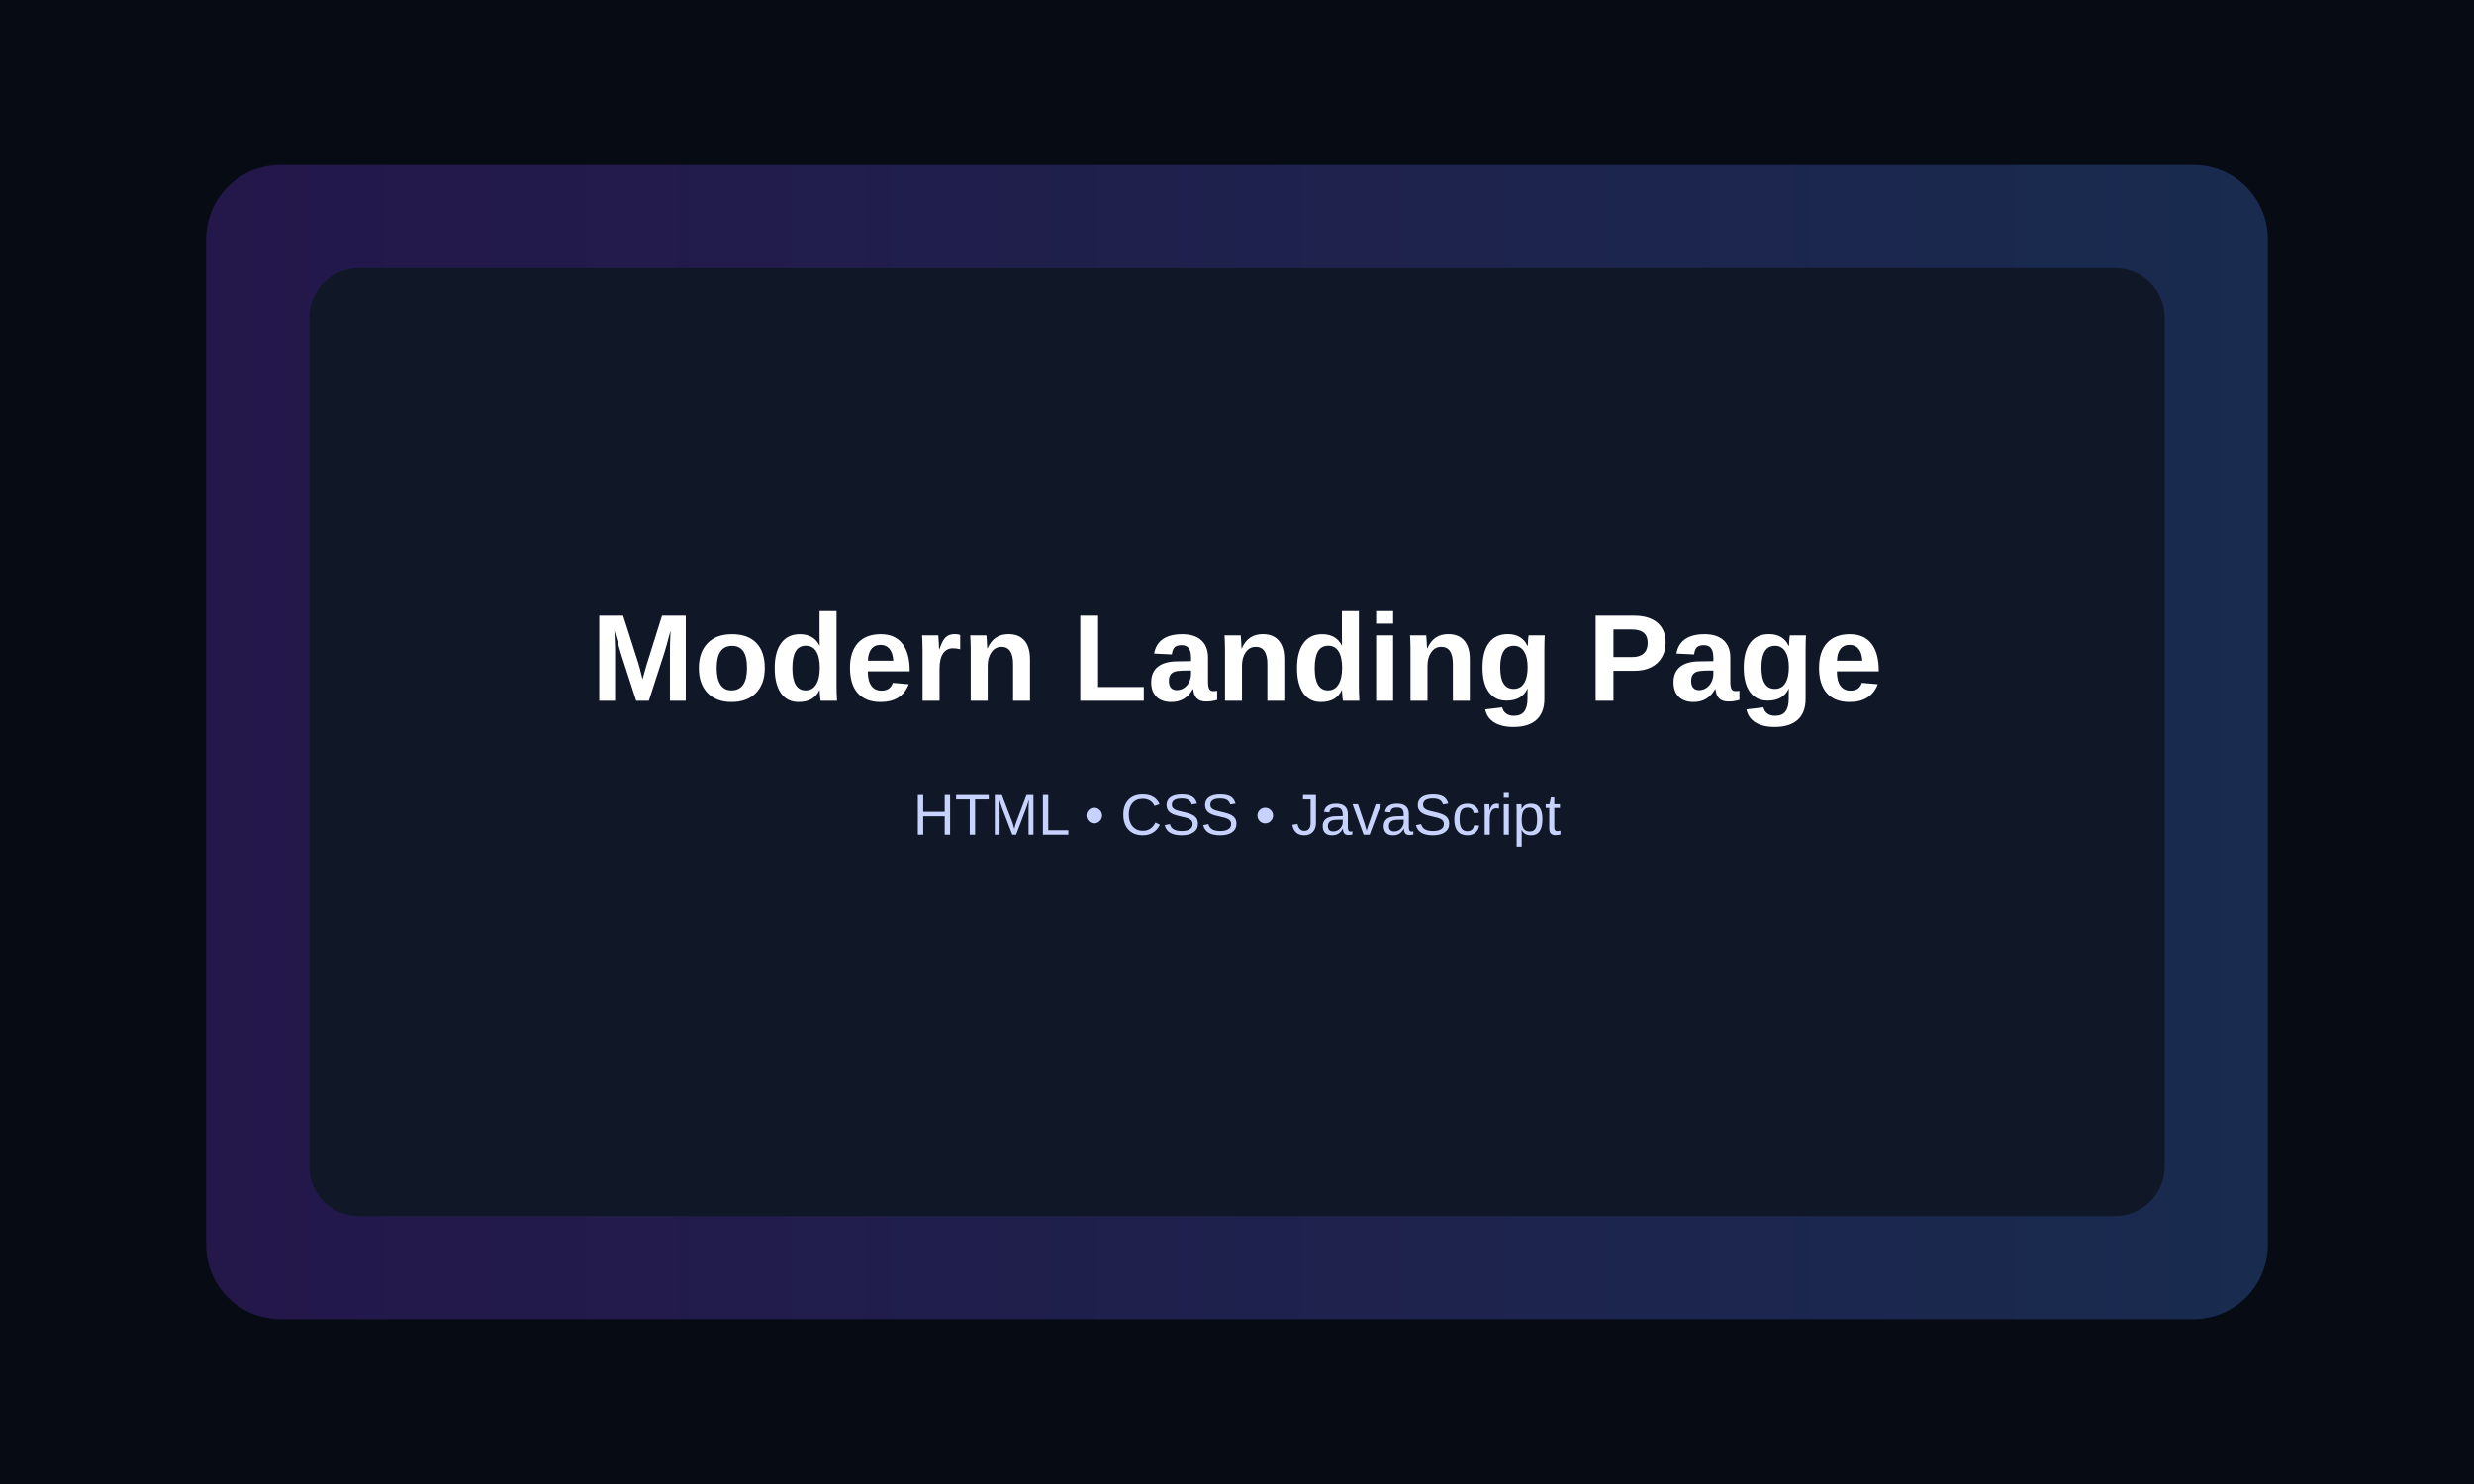
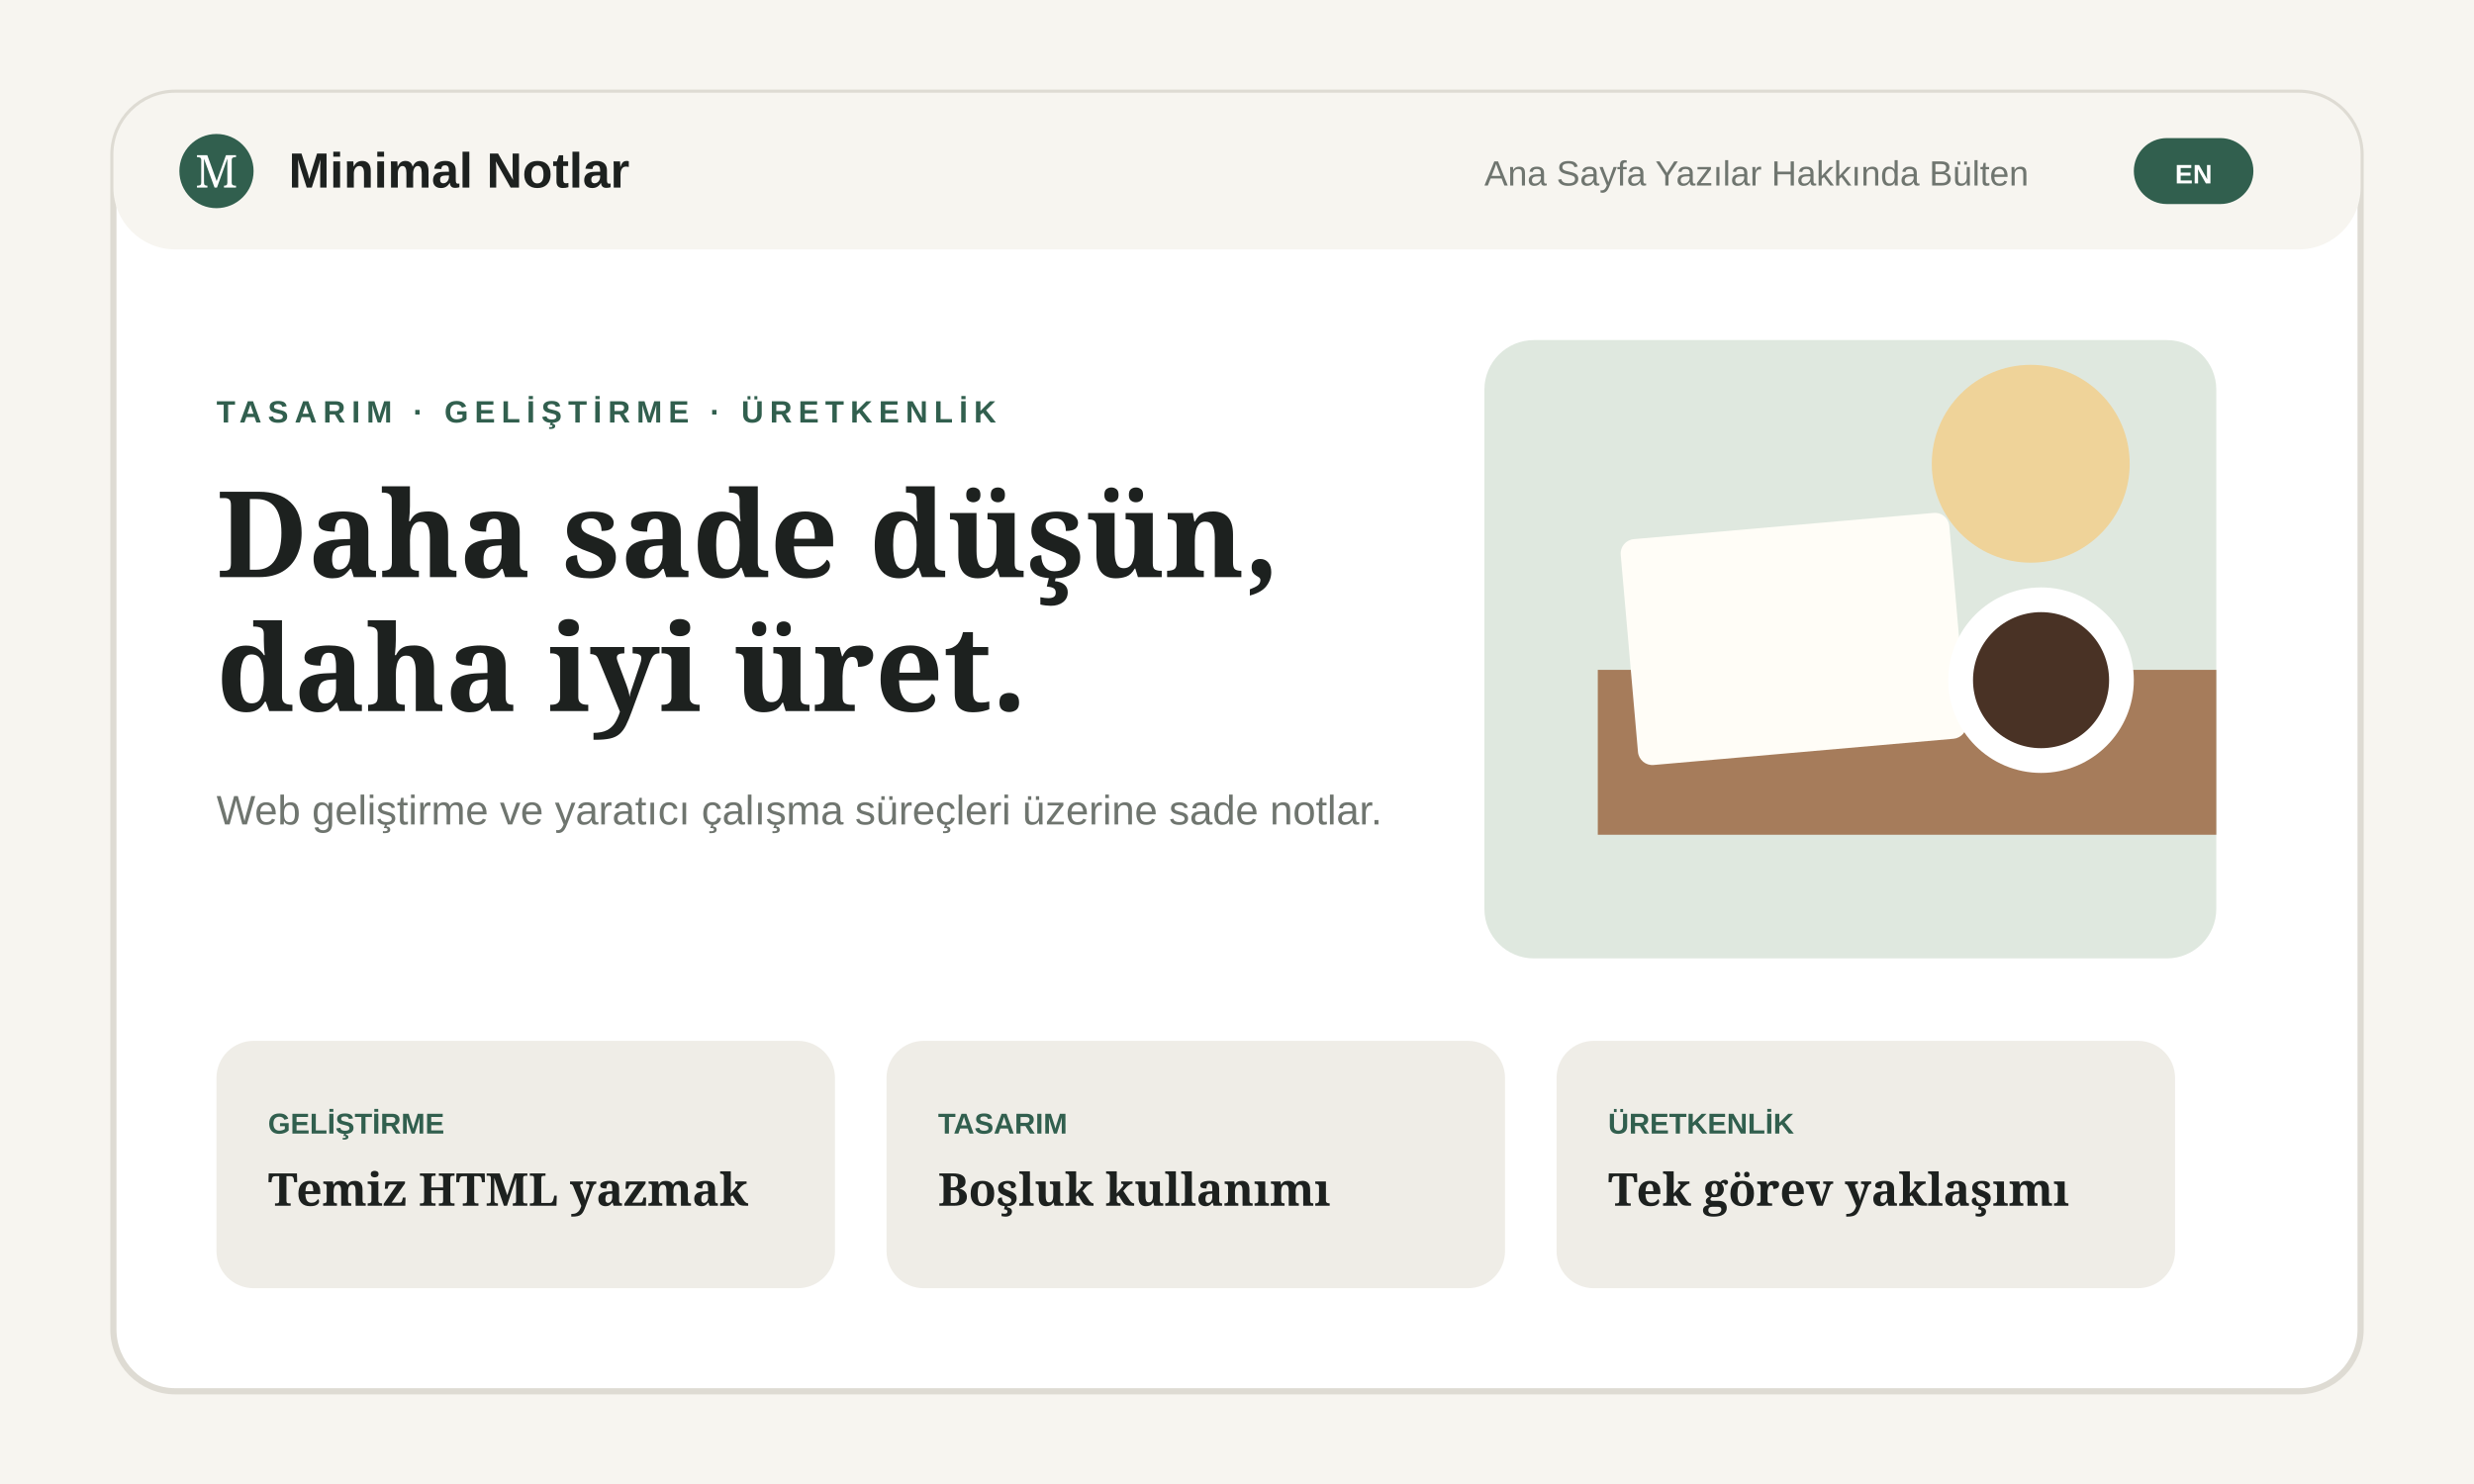
- <svg xmlns="http://www.w3.org/2000/svg" width="1200" height="720">
-   <defs>
-     <linearGradient id="g">
-       <stop stop-color="#7c3aed" />
-       <stop offset="1" stop-color="#4f8cff" />
-     </linearGradient>
-   </defs>
-   <rect width="1200" height="720" fill="#070b14" />
-   <rect x="100" y="80" width="1000" height="560" rx="36" fill="url(#g)" opacity=".25" />
-   <rect x="150" y="130" width="900" height="460" rx="24" fill="#101827" />
-   <text x="600" y="340" text-anchor="middle" font-family="Arial" font-size="60" font-weight="700" fill="white">Modern Landing Page</text>
-   <text x="600" y="405" text-anchor="middle" font-family="Arial" font-size="28" fill="#c7d2fe">HTML • CSS • JavaScript</text>
+ <svg xmlns="http://www.w3.org/2000/svg" width="1200" height="720" viewBox="0 0 1200 720">
+   <rect width="1200" height="720" fill="#f7f5f0" />
+   <rect x="55" y="45" width="1090" height="630" rx="30" fill="#fff" stroke="#dedbd3" stroke-width="3" />
+   <rect x="55" y="45" width="1090" height="76" rx="30" fill="#f7f5f0" />
+   <circle cx="105" cy="83" r="18" fill="#315f4e" />
+   <text x="105" y="91" text-anchor="middle" fill="#fff" font-family="Georgia" font-size="22">M</text>
+   <text x="140" y="91" fill="#1d211f" font-family="Arial" font-weight="700" font-size="24">Minimal Notlar</text>
+   <text x="720" y="90" fill="#6f756f" font-family="Arial" font-size="17">Ana Sayfa   Yazılar   Hakkında   Bülten</text>
+   <rect x="1035" y="67" width="58" height="32" rx="16" fill="#315f4e" />
+   <text x="1064" y="89" text-anchor="middle" fill="#fff" font-family="Arial" font-weight="700" font-size="13">EN</text>
+   <text x="105" y="205" fill="#315f4e" font-family="Arial" font-weight="700" font-size="15" letter-spacing="3">TASARIM · GELİŞTİRME · ÜRETKENLİK</text>
+   <text x="105" y="280" fill="#1d211f" font-family="Georgia" font-weight="700" font-size="58">Daha sade düşün,</text>
+   <text x="105" y="345" fill="#1d211f" font-family="Georgia" font-weight="700" font-size="58">daha iyi üret.</text>
+   <text x="105" y="400" fill="#6f756f" font-family="Arial" font-size="20">Web geliştirme ve yaratıcı çalışma süreçleri üzerine sade notlar.</text>
+   <rect x="720" y="165" width="355" height="300" rx="24" fill="#dfe8df" />
+   <circle cx="985" cy="225" r="48" fill="#efd399" />
+   <rect x="775" y="325" width="300" height="80" fill="#a67c5b" />
+   <rect x="790" y="255" width="160" height="110" rx="7" fill="#fffdf7" transform="rotate(-5 870 310)" />
+   <circle cx="990" cy="330" r="39" fill="#493225" stroke="#fff" stroke-width="12" />
+   <rect x="105" y="505" width="300" height="120" rx="18" fill="#efede7" />
+   <rect x="430" y="505" width="300" height="120" rx="18" fill="#efede7" />
+   <rect x="755" y="505" width="300" height="120" rx="18" fill="#efede7" />
+   <text x="130" y="550" fill="#315f4e" font-family="Arial" font-weight="700" font-size="14">GELİŞTİRME</text>
+   <text x="130" y="585" fill="#1d211f" font-family="Georgia" font-weight="700" font-size="22">Temiz HTML yazmak</text>
+   <text x="455" y="550" fill="#315f4e" font-family="Arial" font-weight="700" font-size="14">TASARIM</text>
+   <text x="455" y="585" fill="#1d211f" font-family="Georgia" font-weight="700" font-size="22">Boşluk kullanımı</text>
+   <text x="780" y="550" fill="#315f4e" font-family="Arial" font-weight="700" font-size="14">ÜRETKENLİK</text>
+   <text x="780" y="585" fill="#1d211f" font-family="Georgia" font-weight="700" font-size="22">Tek görev yaklaşımı</text>
</svg>
